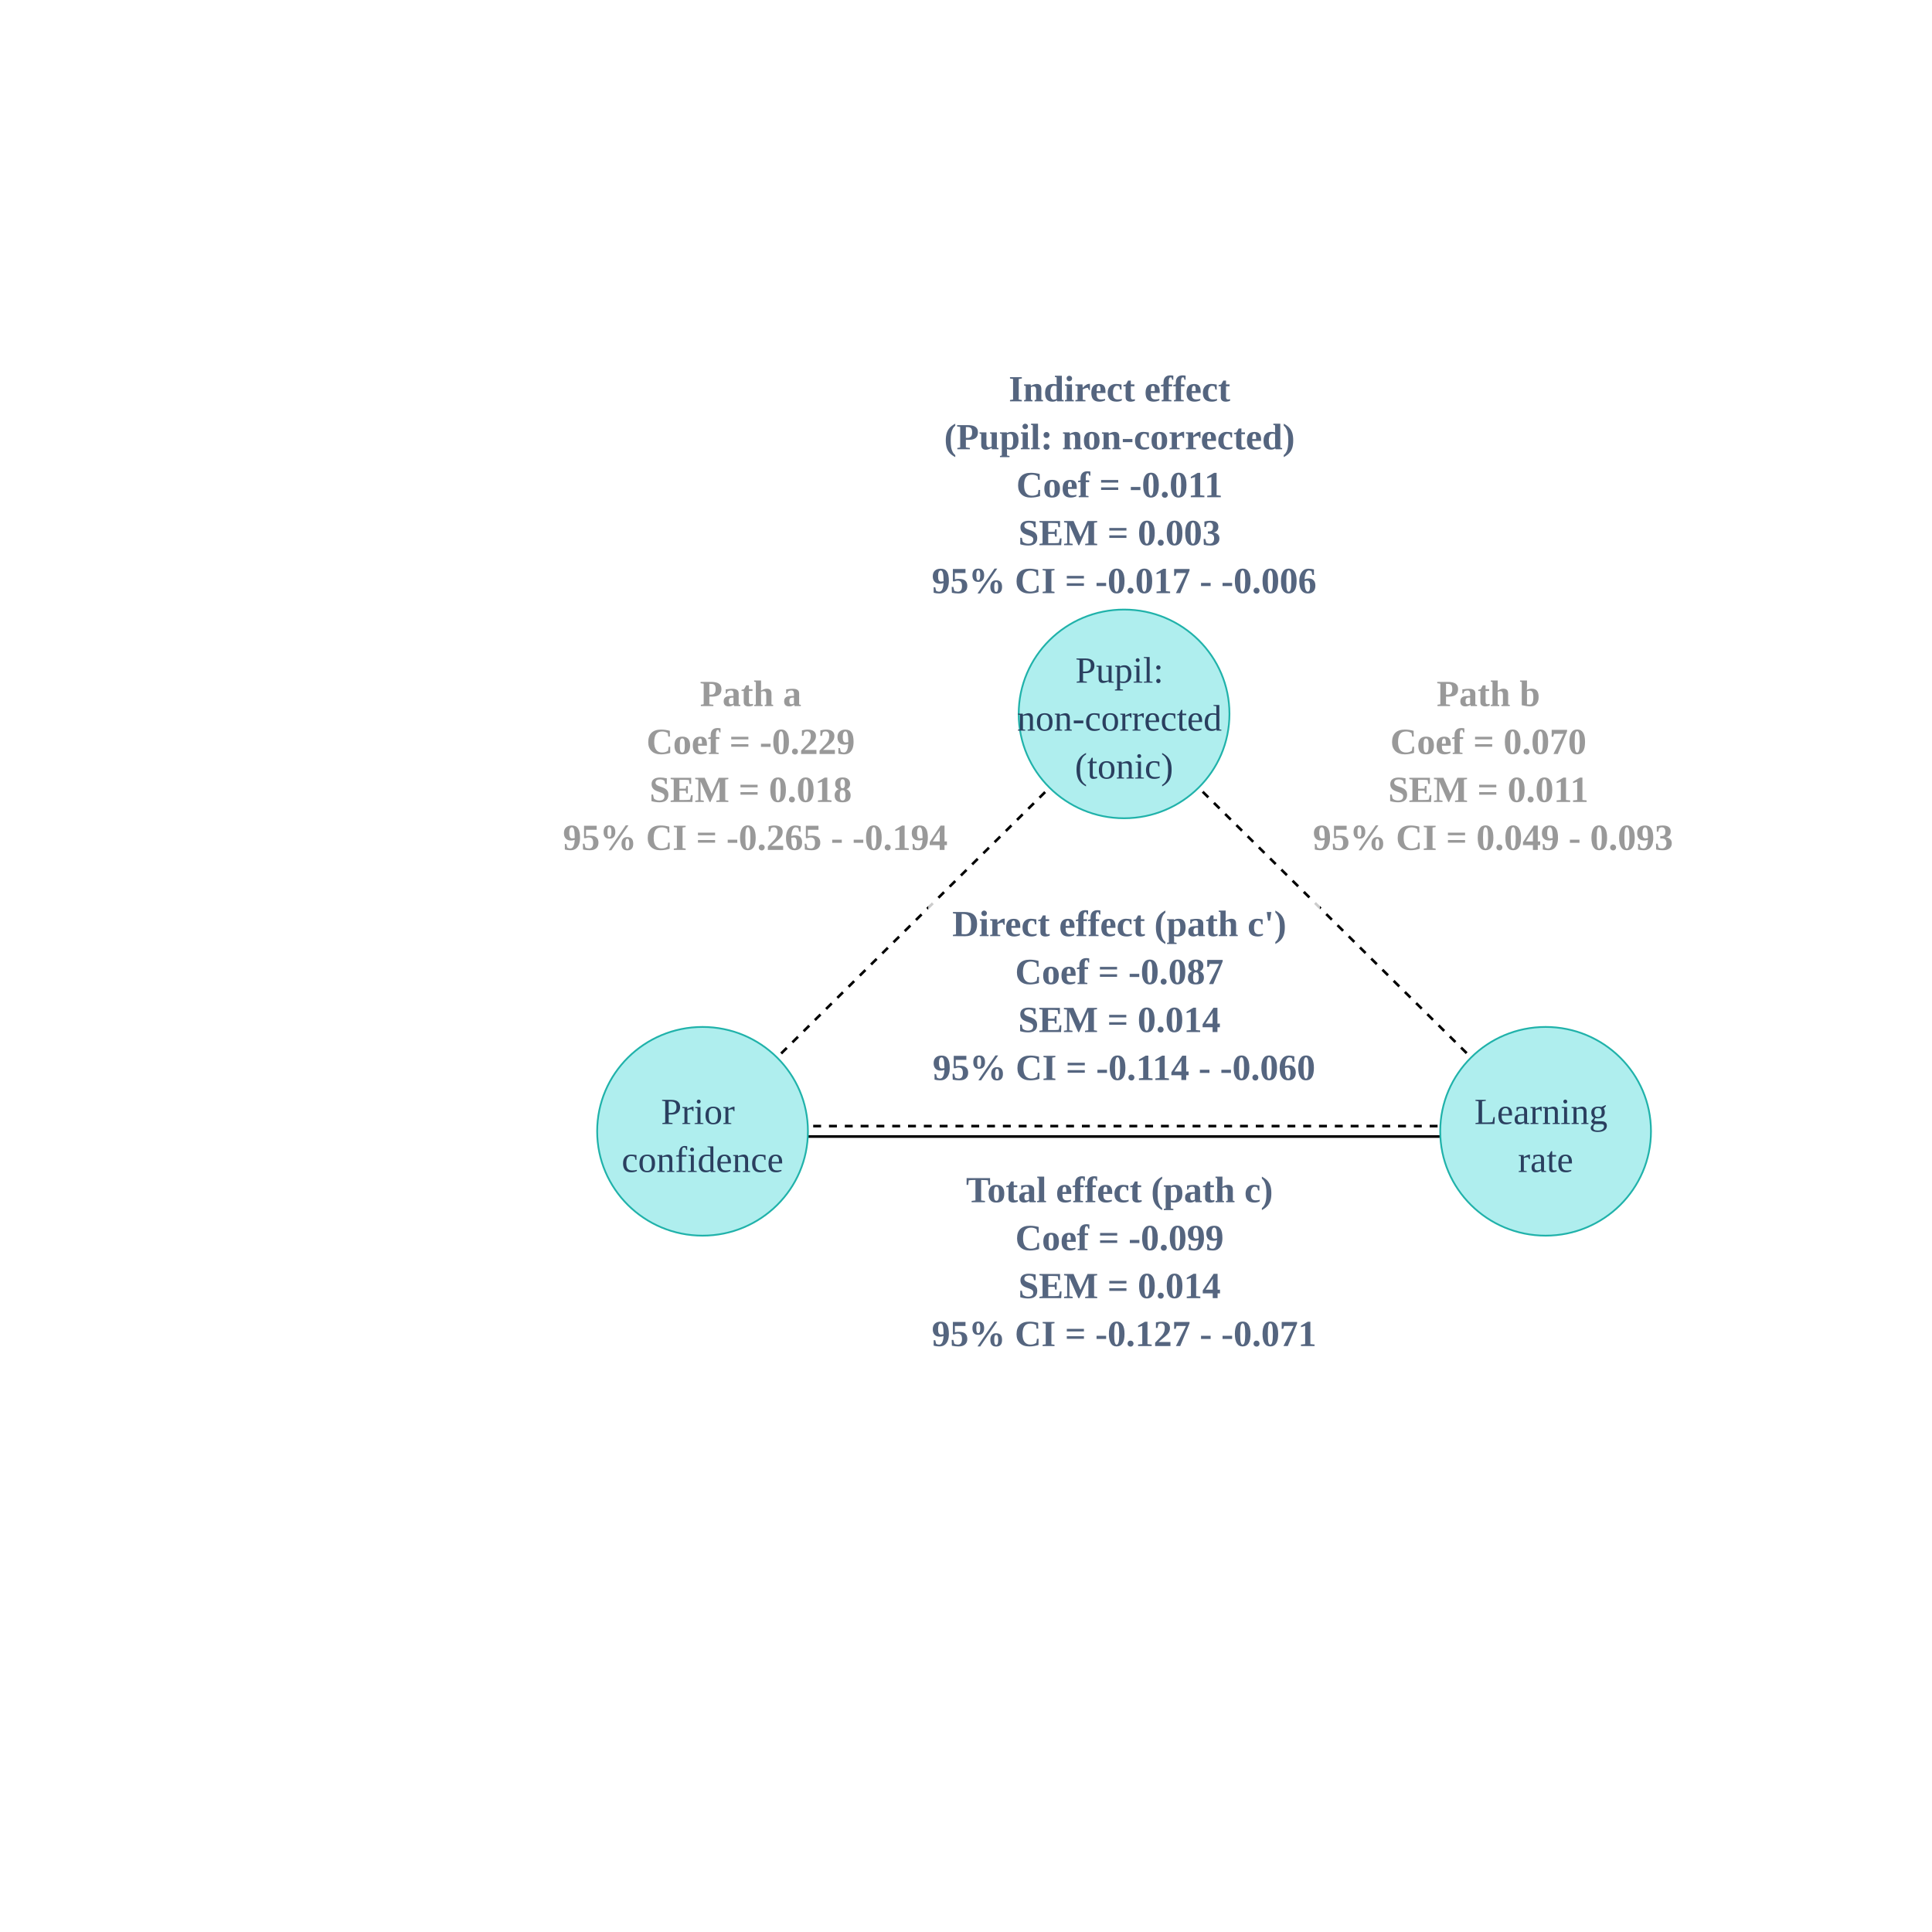
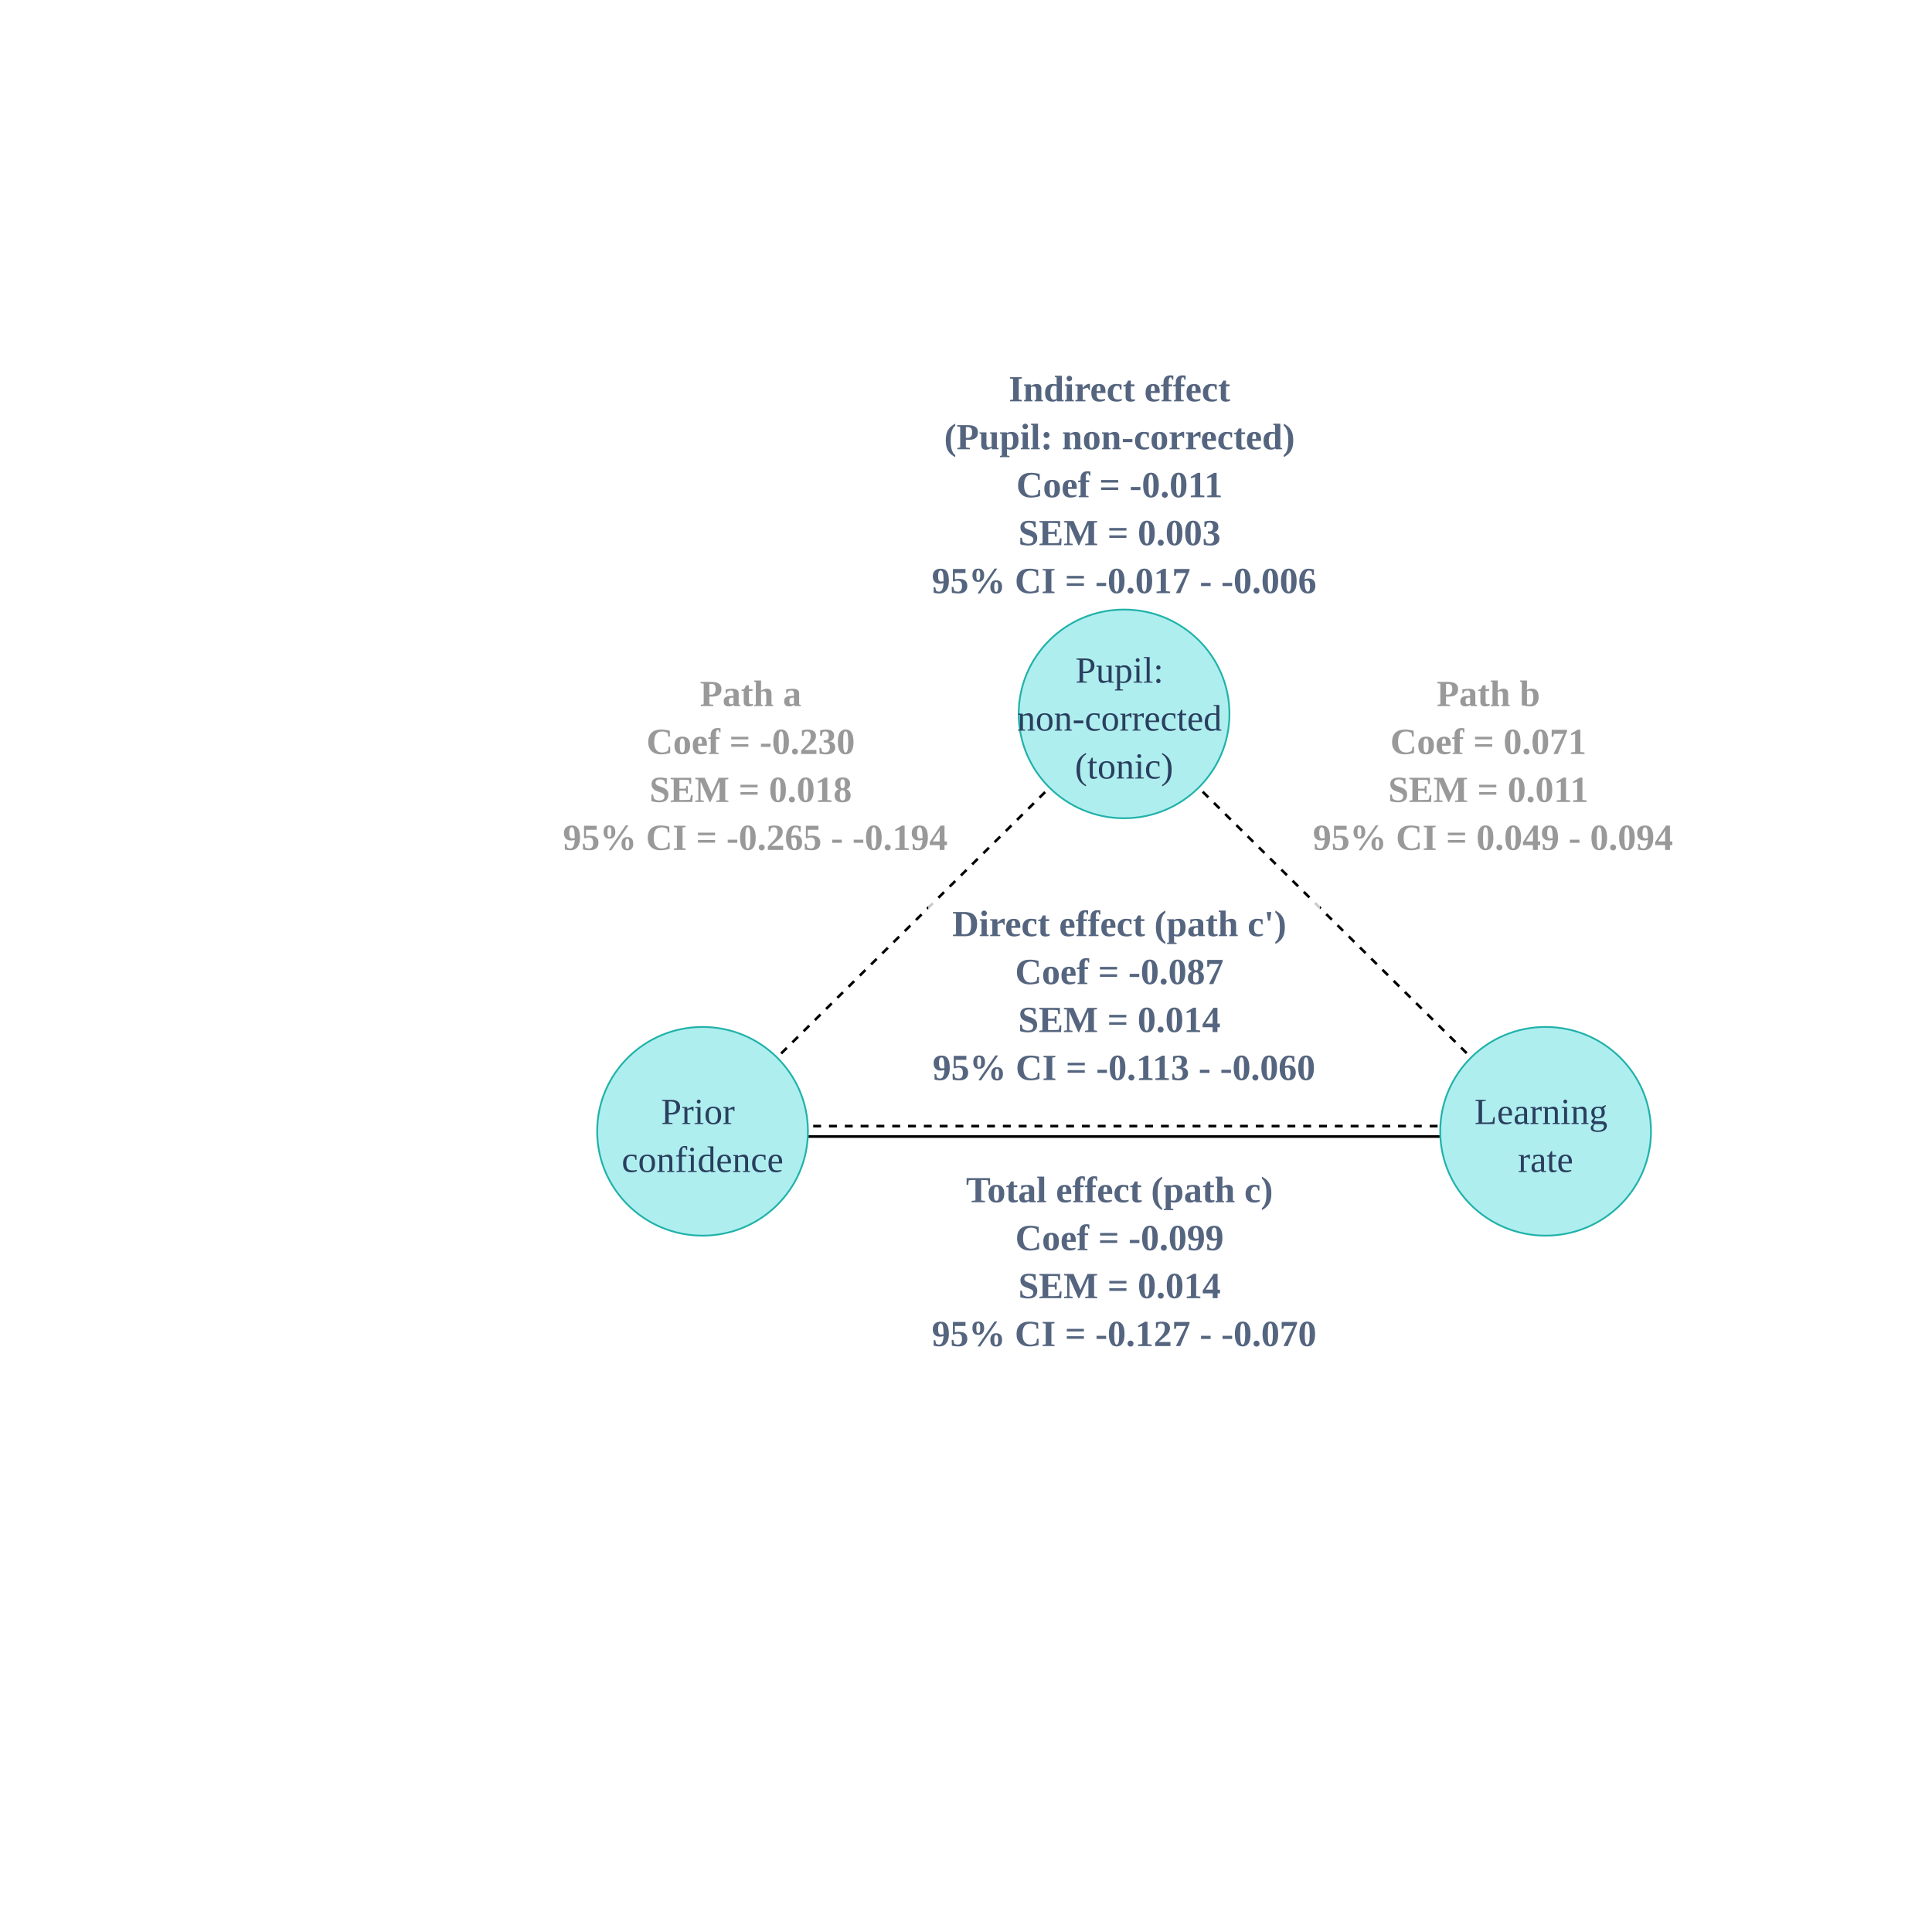
<svg xmlns="http://www.w3.org/2000/svg" class="main-svg" width="2200" height="2200" style="" viewBox="0 0 2200 2200">
  <rect x="0" y="0" width="2200" height="2200" style="fill: rgb(255, 255, 255); fill-opacity: 1;" />
-   <defs id="defs-367cbb">
+   <defs id="defs-1e2950">
    <g class="clips">
-       <clipPath id="clip367cbbxyplot" class="plotclip">
+       <clipPath id="clip1e2950xyplot" class="plotclip">
        <rect width="2040" height="2020" />
      </clipPath>
-       <clipPath class="axesclip" id="clip367cbbx">
+       <clipPath class="axesclip" id="clip1e2950x">
        <rect x="80" y="0" width="2040" height="2200" />
      </clipPath>
-       <clipPath class="axesclip" id="clip367cbby">
+       <clipPath class="axesclip" id="clip1e2950y">
        <rect x="0" y="100" width="2200" height="2020" />
      </clipPath>
-       <clipPath class="axesclip" id="clip367cbbxy">
+       <clipPath class="axesclip" id="clip1e2950xy">
        <rect x="80" y="100" width="2040" height="2020" />
      </clipPath>
    </g>
    <g class="gradients" />
    <g class="patterns" />
  </defs>
  <g class="bglayer">
    <rect class="bg" x="80" y="100" width="2040" height="2020" style="fill: rgb(255, 255, 255); fill-opacity: 1; stroke-width: 0;" />
  </g>
  <g class="layer-below">
    <g class="imagelayer" />
    <g class="shapelayer" />
  </g>
  <g class="cartesianlayer">
    <g class="subplot xy">
      <g class="layer-subplot">
        <g class="shapelayer" />
        <g class="imagelayer" />
      </g>
      <g class="minor-gridlayer">
        <g class="x" />
        <g class="y" />
      </g>
      <g class="gridlayer">
        <g class="x">
          <path class="xgrid crisp" transform="translate(200,0)" d="M0,100v2020" style="stroke: rgb(255, 255, 255); stroke-opacity: 1; stroke-width: 1px;" />
          <path class="xgrid crisp" transform="translate(440,0)" d="M0,100v2020" style="stroke: rgb(255, 255, 255); stroke-opacity: 1; stroke-width: 1px;" />
          <path class="xgrid crisp" transform="translate(920,0)" d="M0,100v2020" style="stroke: rgb(255, 255, 255); stroke-opacity: 1; stroke-width: 1px;" />
          <path class="xgrid crisp" transform="translate(1160,0)" d="M0,100v2020" style="stroke: rgb(255, 255, 255); stroke-opacity: 1; stroke-width: 1px;" />
          <path class="xgrid crisp" transform="translate(1400,0)" d="M0,100v2020" style="stroke: rgb(255, 255, 255); stroke-opacity: 1; stroke-width: 1px;" />
          <path class="xgrid crisp" transform="translate(1640,0)" d="M0,100v2020" style="stroke: rgb(255, 255, 255); stroke-opacity: 1; stroke-width: 1px;" />
          <path class="xgrid crisp" transform="translate(1880,0)" d="M0,100v2020" style="stroke: rgb(255, 255, 255); stroke-opacity: 1; stroke-width: 1px;" />
        </g>
        <g class="y">
          <path class="ygrid crisp" transform="translate(0,2001.18)" d="M80,0h2040" style="stroke: rgb(255, 255, 255); stroke-opacity: 1; stroke-width: 1px;" />
          <path class="ygrid crisp" transform="translate(0,1763.53)" d="M80,0h2040" style="stroke: rgb(255, 255, 255); stroke-opacity: 1; stroke-width: 1px;" />
          <path class="ygrid crisp" transform="translate(0,1288.24)" d="M80,0h2040" style="stroke: rgb(255, 255, 255); stroke-opacity: 1; stroke-width: 1px;" />
          <path class="ygrid crisp" transform="translate(0,1050.59)" d="M80,0h2040" style="stroke: rgb(255, 255, 255); stroke-opacity: 1; stroke-width: 1px;" />
          <path class="ygrid crisp" transform="translate(0,812.94)" d="M80,0h2040" style="stroke: rgb(255, 255, 255); stroke-opacity: 1; stroke-width: 1px;" />
          <path class="ygrid crisp" transform="translate(0,575.29)" d="M80,0h2040" style="stroke: rgb(255, 255, 255); stroke-opacity: 1; stroke-width: 1px;" />
          <path class="ygrid crisp" transform="translate(0,337.65)" d="M80,0h2040" style="stroke: rgb(255, 255, 255); stroke-opacity: 1; stroke-width: 1px;" />
        </g>
      </g>
      <g class="zerolinelayer">
        <path class="xzl zl crisp" transform="translate(680,0)" d="M0,100v2020" style="stroke: rgb(255, 255, 255); stroke-opacity: 1; stroke-width: 2px;" />
        <path class="yzl zl crisp" transform="translate(0,1525.88)" d="M80,0h2040" style="stroke: rgb(255, 255, 255); stroke-opacity: 1; stroke-width: 2px;" />
      </g>
      <g class="layer-between">
        <g class="shapelayer" />
        <g class="imagelayer" />
      </g>
      <path class="xlines-below" />
      <path class="ylines-below" />
      <g class="overlines-below" />
      <g class="xaxislayer-below" />
      <g class="yaxislayer-below" />
      <g class="overaxes-below" />
      <g class="overplot">
-         <g class="xy" transform="translate(80,100)" clip-path="url(#clip367cbbxyplot)" />
+         <g class="xy" transform="translate(80,100)" clip-path="url(#clip1e2950xyplot)" />
      </g>
      <path class="xlines-above crisp" d="M0,0" style="fill: none;" />
      <path class="ylines-above crisp" d="M0,0" style="fill: none;" />
      <g class="overlines-above" />
      <g class="xaxislayer-above" />
      <g class="yaxislayer-above" />
      <g class="overaxes-above" />
    </g>
  </g>
  <g class="polarlayer" />
  <g class="smithlayer" />
  <g class="ternarylayer" />
  <g class="geolayer" />
  <g class="funnelarealayer" />
  <g class="pielayer" />
  <g class="iciclelayer" />
  <g class="treemaplayer" />
  <g class="sunburstlayer" />
  <g class="glimages" />
-   <defs id="topdefs-367cbb">
+   <defs id="topdefs-1e2950">
    <g class="clips" />
  </defs>
  <g class="layer-above">
    <g class="imagelayer" />
    <g class="shapelayer">
-       <g class="shape-group" data-index="0" clip-path="url(#clip367cbbxy)">
+       <g class="shape-group" data-index="0" clip-path="url(#clip1e2950xy)">
        <path data-index="0" fill-rule="evenodd" d="M800,1288.24L1280,812.94" style="opacity: 1; stroke: rgb(0, 0, 0); stroke-opacity: 1; fill: rgb(0, 0, 0); fill-opacity: 0; stroke-dasharray: 9px, 9px; stroke-width: 3px;" />
      </g>
-       <g class="shape-group" data-index="1" clip-path="url(#clip367cbbxy)">
+       <g class="shape-group" data-index="1" clip-path="url(#clip1e2950xy)">
        <path data-index="1" fill-rule="evenodd" d="M1280,812.94L1760,1288.24" style="opacity: 1; stroke: rgb(0, 0, 0); stroke-opacity: 1; fill: rgb(0, 0, 0); fill-opacity: 0; stroke-dasharray: 9px, 9px; stroke-width: 3px;" />
      </g>
-       <g class="shape-group" data-index="2" clip-path="url(#clip367cbbxy)">
+       <g class="shape-group" data-index="2" clip-path="url(#clip1e2950xy)">
        <path data-index="2" fill-rule="evenodd" d="M800,1282.29L1760,1282.29" style="opacity: 1; stroke: rgb(0, 0, 0); stroke-opacity: 1; fill: rgb(0, 0, 0); fill-opacity: 0; stroke-dasharray: 9px, 9px; stroke-width: 3px;" />
      </g>
-       <g class="shape-group" data-index="3" clip-path="url(#clip367cbbxy)">
+       <g class="shape-group" data-index="3" clip-path="url(#clip1e2950xy)">
        <path data-index="3" fill-rule="evenodd" d="M800,1294.18L1760,1294.18" style="opacity: 1; stroke: rgb(0, 0, 0); stroke-opacity: 1; fill: rgb(0, 0, 0); fill-opacity: 0; stroke-width: 3px;" />
      </g>
-       <g class="shape-group" data-index="4" clip-path="url(#clip367cbbxy)">
+       <g class="shape-group" data-index="4" clip-path="url(#clip1e2950xy)">
        <path data-index="4" fill-rule="evenodd" d="M920,1288.235A120,118.825 0 1,1 800,1169.41A120,118.825 0 0,1 920,1288.235Z" style="opacity: 1; stroke: rgb(32, 178, 170); stroke-opacity: 1; fill: rgb(175, 238, 238); fill-opacity: 1; stroke-width: 2px;" />
        <g data-index="4" class="shape-label">
          <text data-notex="1" class="shape-label-text" x="800" y="1279.93" style="font-family: 'Times New Roman'; font-size: 42px; fill: rgb(42, 63, 95); fill-opacity: 1; white-space: pre;" text-anchor="middle" transform="rotate(0,800,1279.93)">
            <tspan class="line" dy="0em" x="800" y="1279.93">Prior </tspan>
            <tspan class="line" dy="1.3em" x="800" y="1279.93">confidence</tspan>
          </text>
        </g>
      </g>
-       <g class="shape-group" data-index="5" clip-path="url(#clip367cbbxy)">
+       <g class="shape-group" data-index="5" clip-path="url(#clip1e2950xy)">
        <path data-index="5" fill-rule="evenodd" d="M1880,1288.235A120,118.825 0 1,1 1760,1169.41A120,118.825 0 0,1 1880,1288.235Z" style="opacity: 1; stroke: rgb(32, 178, 170); stroke-opacity: 1; fill: rgb(175, 238, 238); fill-opacity: 1; stroke-width: 2px;" />
        <g data-index="5" class="shape-label">
          <text data-notex="1" class="shape-label-text" x="1760" y="1279.93" style="font-family: 'Times New Roman'; font-size: 42px; fill: rgb(42, 63, 95); fill-opacity: 1; white-space: pre;" text-anchor="middle" transform="rotate(0,1760,1279.93)">
            <tspan class="line" dy="0em" x="1760" y="1279.93">Learning </tspan>
            <tspan class="line" dy="1.3em" x="1760" y="1279.93">rate</tspan>
          </text>
        </g>
      </g>
-       <g class="shape-group" data-index="6" clip-path="url(#clip367cbbxy)">
+       <g class="shape-group" data-index="6" clip-path="url(#clip1e2950xy)">
        <path data-index="6" fill-rule="evenodd" d="M1400,812.94A120,118.82 0 1,1 1280,694.12A120,118.82 0 0,1 1400,812.94Z" style="opacity: 1; stroke: rgb(32, 178, 170); stroke-opacity: 1; fill: rgb(175, 238, 238); fill-opacity: 1; stroke-width: 2px;" />
        <g data-index="6" class="shape-label">
          <text data-notex="1" class="shape-label-text" x="1280" y="777.338" style="font-family: 'Times New Roman'; font-size: 42px; fill: rgb(42, 63, 95); fill-opacity: 1; white-space: pre;" text-anchor="middle" transform="rotate(0,1280,777.3384)">
            <tspan class="line" dy="0em" x="1280" y="777.338">Pupil:</tspan>
            <tspan class="line" dy="1.3em" x="1280" y="777.338">non-corrected</tspan>
            <tspan class="line" dy="2.6em" x="1280" y="777.338">(tonic)</tspan>
          </text>
        </g>
      </g>
    </g>
  </g>
  <g class="infolayer">
    <g class="g-gtitle" />
    <g class="g-xtitle" />
    <g class="g-ytitle" />
    <g class="annotation" data-index="0" style="opacity: 0.8;">
      <g class="annotation-text-g" transform="rotate(0,1280,1436.76)">
        <g class="cursor-pointer" transform="translate(1056,1327)">
          <rect class="bg" x="0.5" y="0.5" width="447" height="219" style="stroke-width: 1px; stroke: rgb(255, 255, 255); stroke-opacity: 1; fill: rgb(255, 255, 255); fill-opacity: 1;" />
          <text class="annotation-text" text-anchor="middle" x="224.047" y="42" style="font-family: 'Times New Roman'; font-size: 42px; fill: rgb(42, 63, 95); fill-opacity: 1; white-space: pre;">
            <tspan class="line" dy="0em" x="224.047" y="42">
              <tspan style="font-weight:bold">Total effect (path c)</tspan>
            </tspan>
            <tspan class="line" dy="1.3em" x="224.047" y="42">
              <tspan style="font-weight:bold">Coef = -0.099</tspan>
            </tspan>
            <tspan class="line" dy="2.6em" x="224.047" y="42">
              <tspan style="font-weight:bold">SEM = 0.014</tspan>
            </tspan>
            <tspan class="line" dy="3.9em" x="224.047" y="42">
-               <tspan style="font-weight:bold">95% CI = -0.127 - -0.071</tspan>
+               <tspan style="font-weight:bold">95% CI = -0.127 - -0.070</tspan>
            </tspan>
          </text>
        </g>
      </g>
    </g>
    <g class="annotation" data-index="1" style="opacity: 0.8;">
      <g class="annotation-text-g" transform="rotate(0,1280,1133.76)">
        <g class="cursor-pointer" transform="translate(1057,1024)">
          <rect class="bg" x="0.5" y="0.5" width="445" height="219" style="stroke-width: 1px; stroke: rgb(255, 255, 255); stroke-opacity: 1; fill: rgb(255, 255, 255); fill-opacity: 1;" />
          <text class="annotation-text" text-anchor="middle" x="222.875" y="42" style="font-family: 'Times New Roman'; font-size: 42px; fill: rgb(42, 63, 95); fill-opacity: 1; white-space: pre;">
            <tspan class="line" dy="0em" x="222.875" y="42">
              <tspan style="font-weight:bold">Direct effect (path c')</tspan>
            </tspan>
            <tspan class="line" dy="1.3em" x="222.875" y="42">
              <tspan style="font-weight:bold">Coef = -0.087</tspan>
            </tspan>
            <tspan class="line" dy="2.6em" x="222.875" y="42">
              <tspan style="font-weight:bold">SEM = 0.014</tspan>
            </tspan>
            <tspan class="line" dy="3.9em" x="222.875" y="42">
-               <tspan style="font-weight:bold">95% CI = -0.114 - -0.060</tspan>
+               <tspan style="font-weight:bold">95% CI = -0.113 - -0.060</tspan>
            </tspan>
          </text>
        </g>
      </g>
    </g>
    <g class="annotation" data-index="2" style="opacity: 0.8;">
      <g class="annotation-text-g" transform="rotate(0,1280,551.53)">
        <g class="cursor-pointer" transform="translate(1056,415)">
          <rect class="bg" x="0.5" y="0.5" width="447" height="273" style="stroke-width: 1px; stroke: rgb(255, 255, 255); stroke-opacity: 1; fill: rgb(255, 255, 255); fill-opacity: 1;" />
          <text class="annotation-text" text-anchor="middle" x="224.047" y="42" style="font-family: 'Times New Roman'; font-size: 42px; fill: rgb(42, 63, 95); fill-opacity: 1; white-space: pre;">
            <tspan class="line" dy="0em" x="224.047" y="42">
              <tspan style="font-weight:bold">Indirect effect </tspan>
            </tspan>
            <tspan class="line" dy="1.3em" x="224.047" y="42">
              <tspan style="font-weight:bold">(Pupil: non-corrected)</tspan>
            </tspan>
            <tspan class="line" dy="2.6em" x="224.047" y="42">
              <tspan style="font-weight:bold">Coef = -0.011</tspan>
            </tspan>
            <tspan class="line" dy="3.9em" x="224.047" y="42">
              <tspan style="font-weight:bold">SEM = 0.003</tspan>
            </tspan>
            <tspan class="line" dy="5.2em" x="224.047" y="42">
              <tspan style="font-weight:bold">95% CI = -0.017 - -0.006</tspan>
            </tspan>
          </text>
        </g>
      </g>
    </g>
    <g class="annotation" data-index="3" style="opacity: 0.8;">
      <g class="annotation-text-g" transform="rotate(0,860,872.35)">
        <g class="cursor-pointer" transform="translate(636,762)">
          <rect class="bg" x="0.5" y="0.5" width="447" height="219" style="stroke-width: 1px; stroke: rgb(255, 255, 255); stroke-opacity: 1; fill: rgb(255, 255, 255); fill-opacity: 1;" />
          <text class="annotation-text" text-anchor="middle" x="224.047" y="42" style="font-family: 'Times New Roman'; font-size: 42px; fill: rgb(128, 128, 128); fill-opacity: 1; white-space: pre;">
            <tspan class="line" dy="0em" x="224.047" y="42">
              <tspan style="font-weight:bold">Path a</tspan>
            </tspan>
            <tspan class="line" dy="1.3em" x="224.047" y="42">
-               <tspan style="font-weight:bold">Coef = -0.229</tspan>
+               <tspan style="font-weight:bold">Coef = -0.230</tspan>
            </tspan>
            <tspan class="line" dy="2.6em" x="224.047" y="42">
              <tspan style="font-weight:bold">SEM = 0.018</tspan>
            </tspan>
            <tspan class="line" dy="3.9em" x="224.047" y="42">
              <tspan style="font-weight:bold">95% CI = -0.265 - -0.194</tspan>
            </tspan>
          </text>
        </g>
      </g>
    </g>
    <g class="annotation" data-index="4" style="opacity: 0.8;">
      <g class="annotation-text-g" transform="rotate(0,1700,872.35)">
        <g class="cursor-pointer" transform="translate(1490,762)">
          <rect class="bg" x="0.5" y="0.5" width="419" height="219" style="stroke-width: 1px; stroke: rgb(255, 255, 255); stroke-opacity: 1; fill: rgb(255, 255, 255); fill-opacity: 1;" />
          <text class="annotation-text" text-anchor="middle" x="210.062" y="42" style="font-family: 'Times New Roman'; font-size: 42px; fill: rgb(128, 128, 128); fill-opacity: 1; white-space: pre;">
            <tspan class="line" dy="0em" x="210.062" y="42">
              <tspan style="font-weight:bold">Path b</tspan>
            </tspan>
            <tspan class="line" dy="1.3em" x="210.062" y="42">
-               <tspan style="font-weight:bold">Coef = 0.070</tspan>
+               <tspan style="font-weight:bold">Coef = 0.071</tspan>
            </tspan>
            <tspan class="line" dy="2.6em" x="210.062" y="42">
              <tspan style="font-weight:bold">SEM = 0.011</tspan>
            </tspan>
            <tspan class="line" dy="3.9em" x="210.062" y="42">
-               <tspan style="font-weight:bold">95% CI = 0.049 - 0.093</tspan>
+               <tspan style="font-weight:bold">95% CI = 0.049 - 0.094</tspan>
            </tspan>
          </text>
        </g>
      </g>
    </g>
  </g>
</svg>
